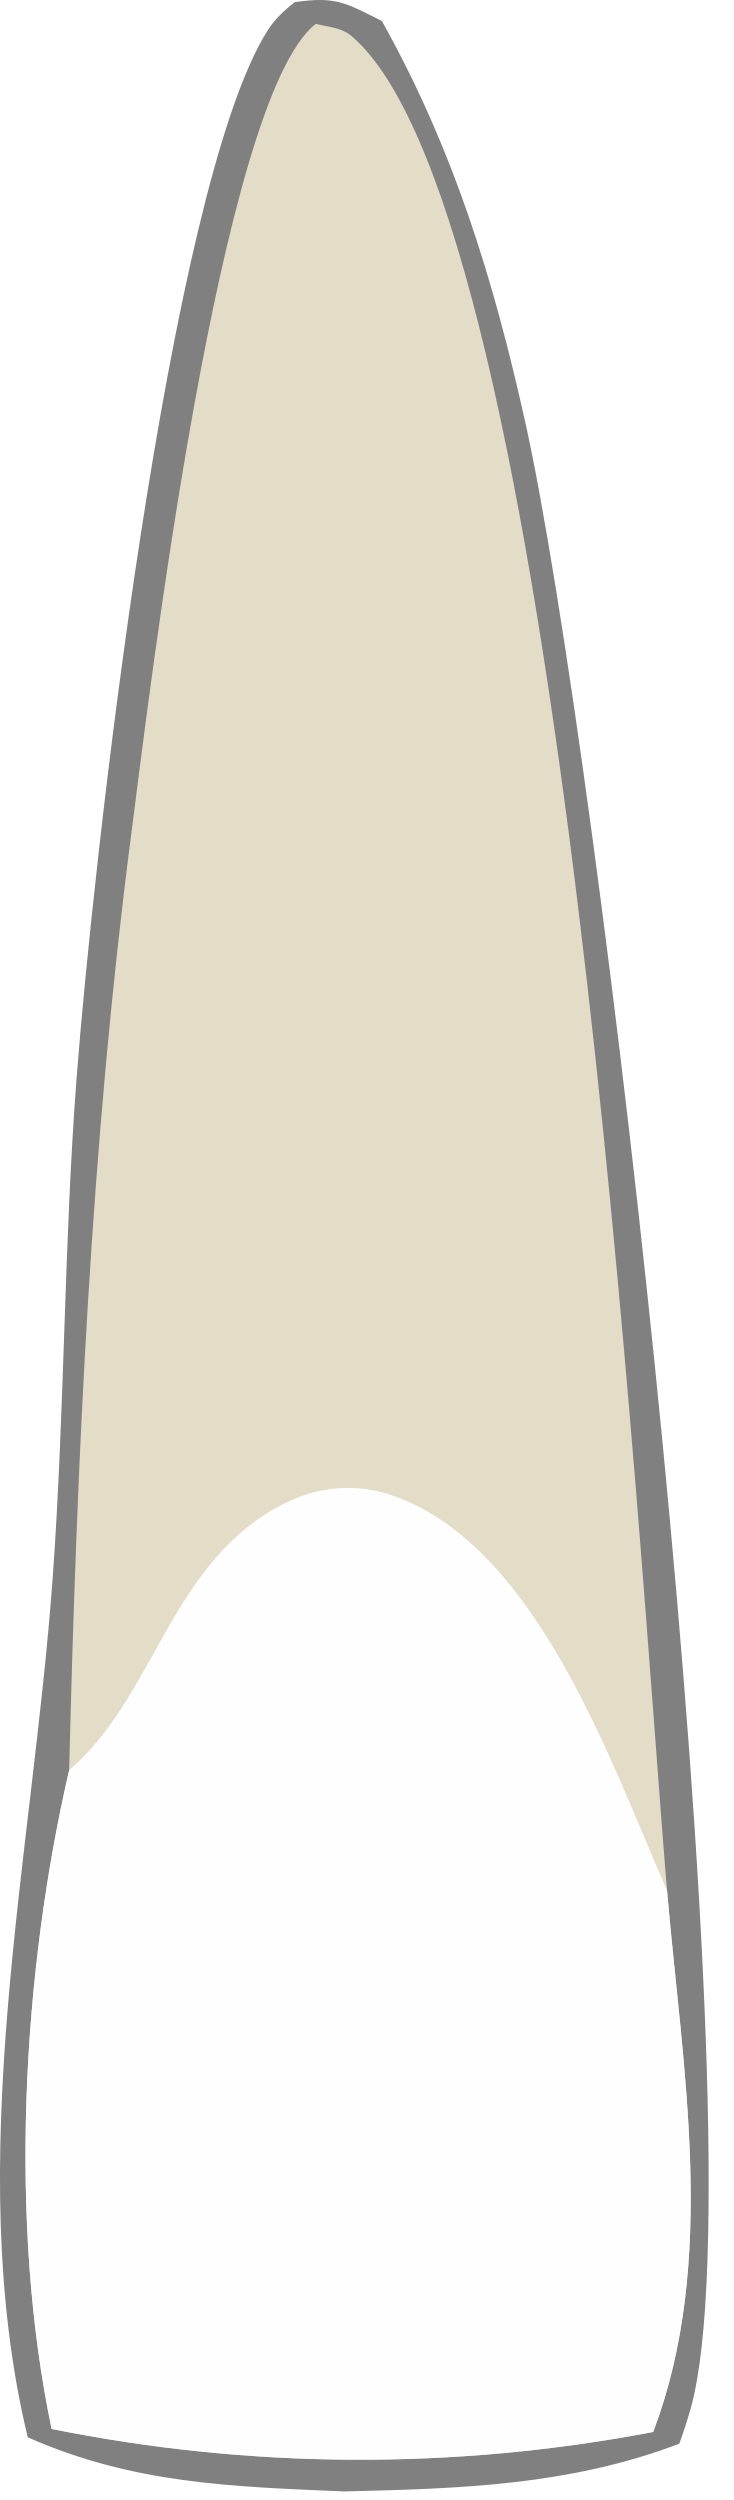
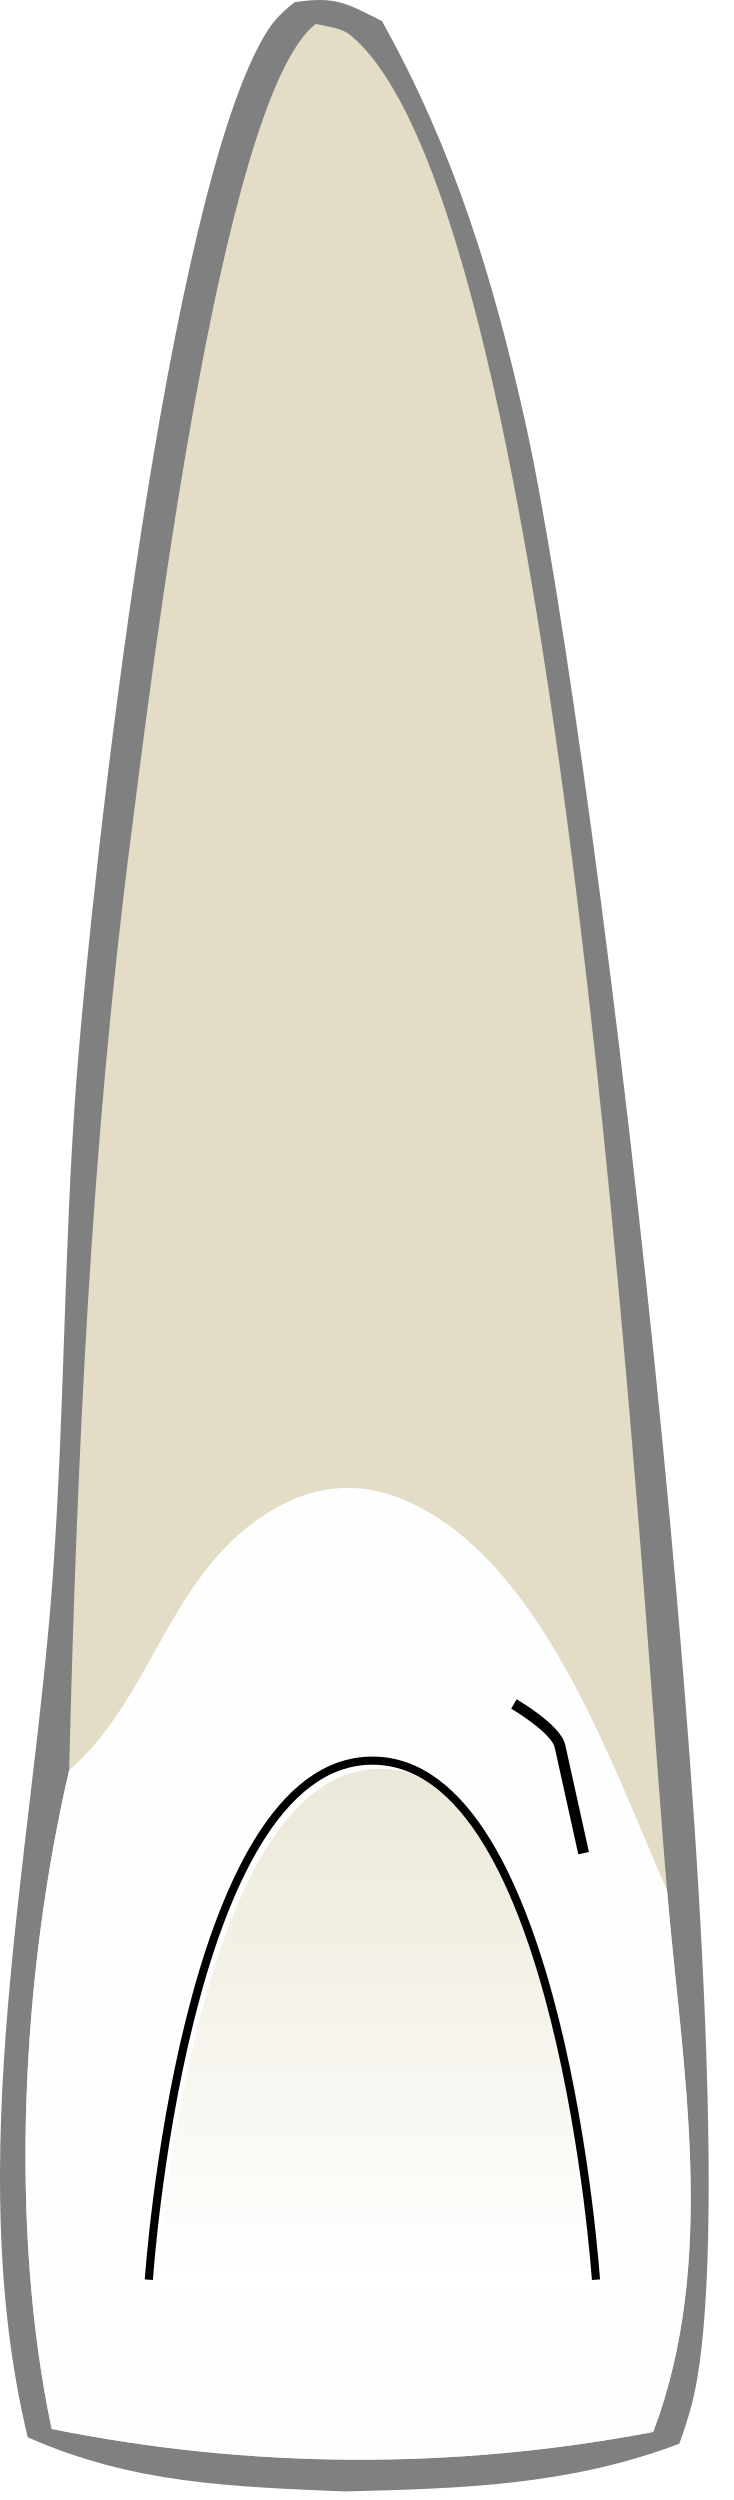
<svg xmlns="http://www.w3.org/2000/svg" width="27" height="92" viewBox="0 0 27 92" fill="none">
  <path d="M12.673 91.685C16.953 91.582 20.953 91.466 24.998 89.928C25.158 89.487 25.303 89.046 25.428 88.594C28.068 79.044 22.008 27.573 19.328 15.527C18.153 10.251 16.693 5.495 14.053 0.772C12.718 0.108 12.378 -0.143 10.848 0.079C10.458 0.376 10.108 0.713 9.843 1.129C6.186 6.918 3.408 31.921 2.815 39.717C2.352 45.806 2.381 51.929 1.942 58.019C1.2 68.325 -1.427 79.5 1.02 89.693C4.898 91.405 8.508 91.508 12.673 91.685Z" fill="#818081" />
  <path d="M1.899 89.385C9.203 90.857 16.718 90.894 24.038 89.496C26.428 83.183 25.108 76.127 24.548 69.577C23.523 57.503 20.723 7.91 12.928 1.32C12.568 1.015 12.073 0.987 11.618 0.882C8.093 3.6 5.489 25.612 4.811 30.844C3.35 42.122 2.826 53.775 2.545 65.142C0.804 72.656 0.312 81.81 1.899 89.385Z" fill="#E3DDC7" />
  <path d="M1.899 89.385C9.203 90.857 16.718 90.894 24.038 89.496C26.428 83.183 25.108 76.127 24.548 69.577C22.463 64.819 19.793 57.014 14.578 55.081C13.218 54.576 11.808 54.663 10.508 55.307C6.265 57.41 5.758 62.388 2.545 65.142C0.804 72.656 0.312 81.81 1.899 89.385Z" fill="#FEFEFE" />
+   <path d="M13.977 65.095C20.916 65.095 22.204 84.196 22.204 84.196H13.977H5.75C5.75 84.196 7.037 65.095 13.977 65.095Z" fill="url(#paint0_linear_187_6546)" fill-opacity="0.7" />
+   <path d="M21.931 83.893C21.931 83.893 20.643 64.792 13.704 64.792C6.764 64.792 5.477 83.893 5.477 83.893" stroke="black" stroke-width="0.3" />
+   <path d="M18.911 62.707C18.911 62.707 20.463 63.608 20.608 64.263C20.753 64.919 21.477 68.196 21.477 68.196" stroke="black" stroke-width="0.4" />
+   <defs>
+     <linearGradient id="paint0_linear_187_6546" x1="13.977" y1="84.196" x2="13.977" y2="65.095" gradientUnits="userSpaceOnUse">
+       <stop stop-color="white" />
+       <stop offset="1" stop-color="#E3DDC7" />
+     </linearGradient>
+   </defs>
</svg>
